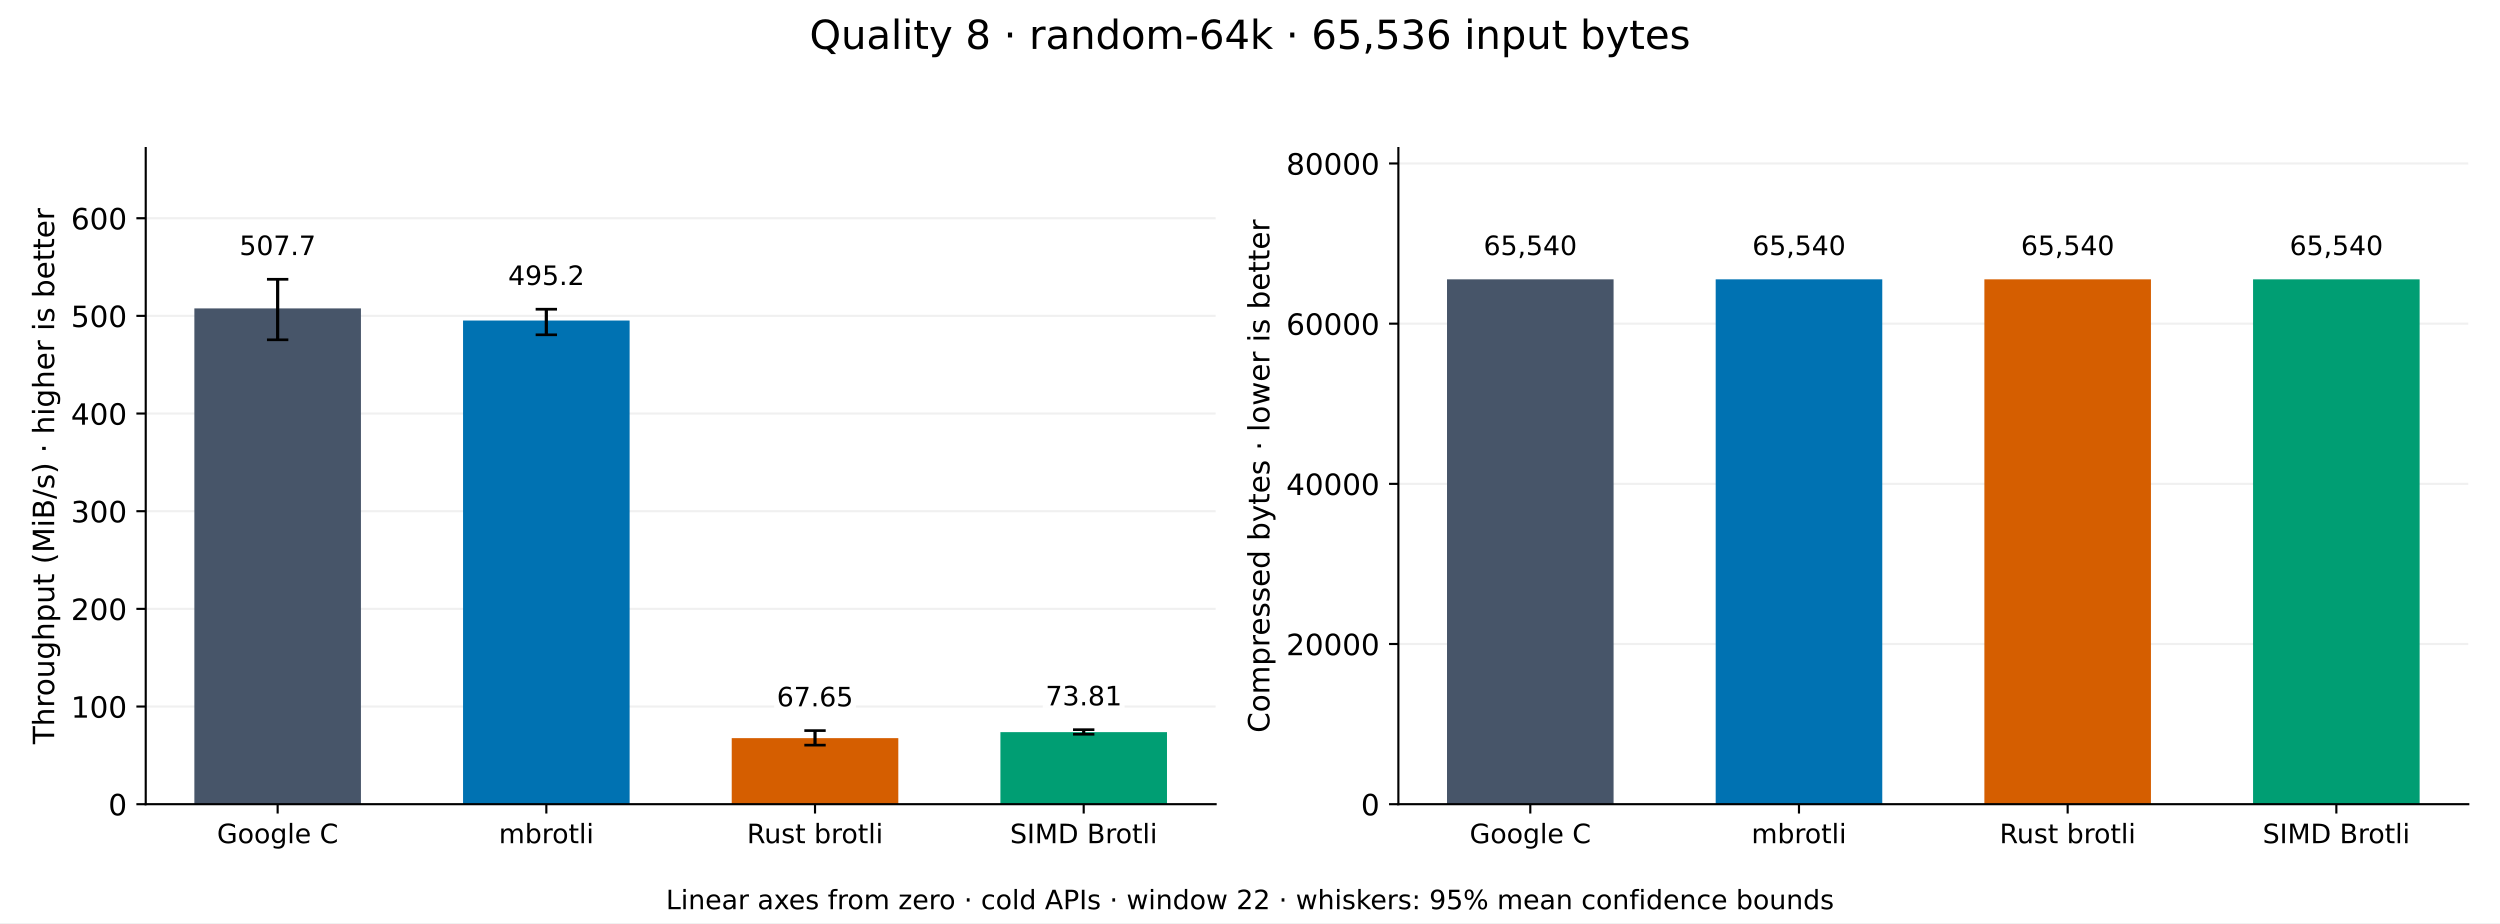
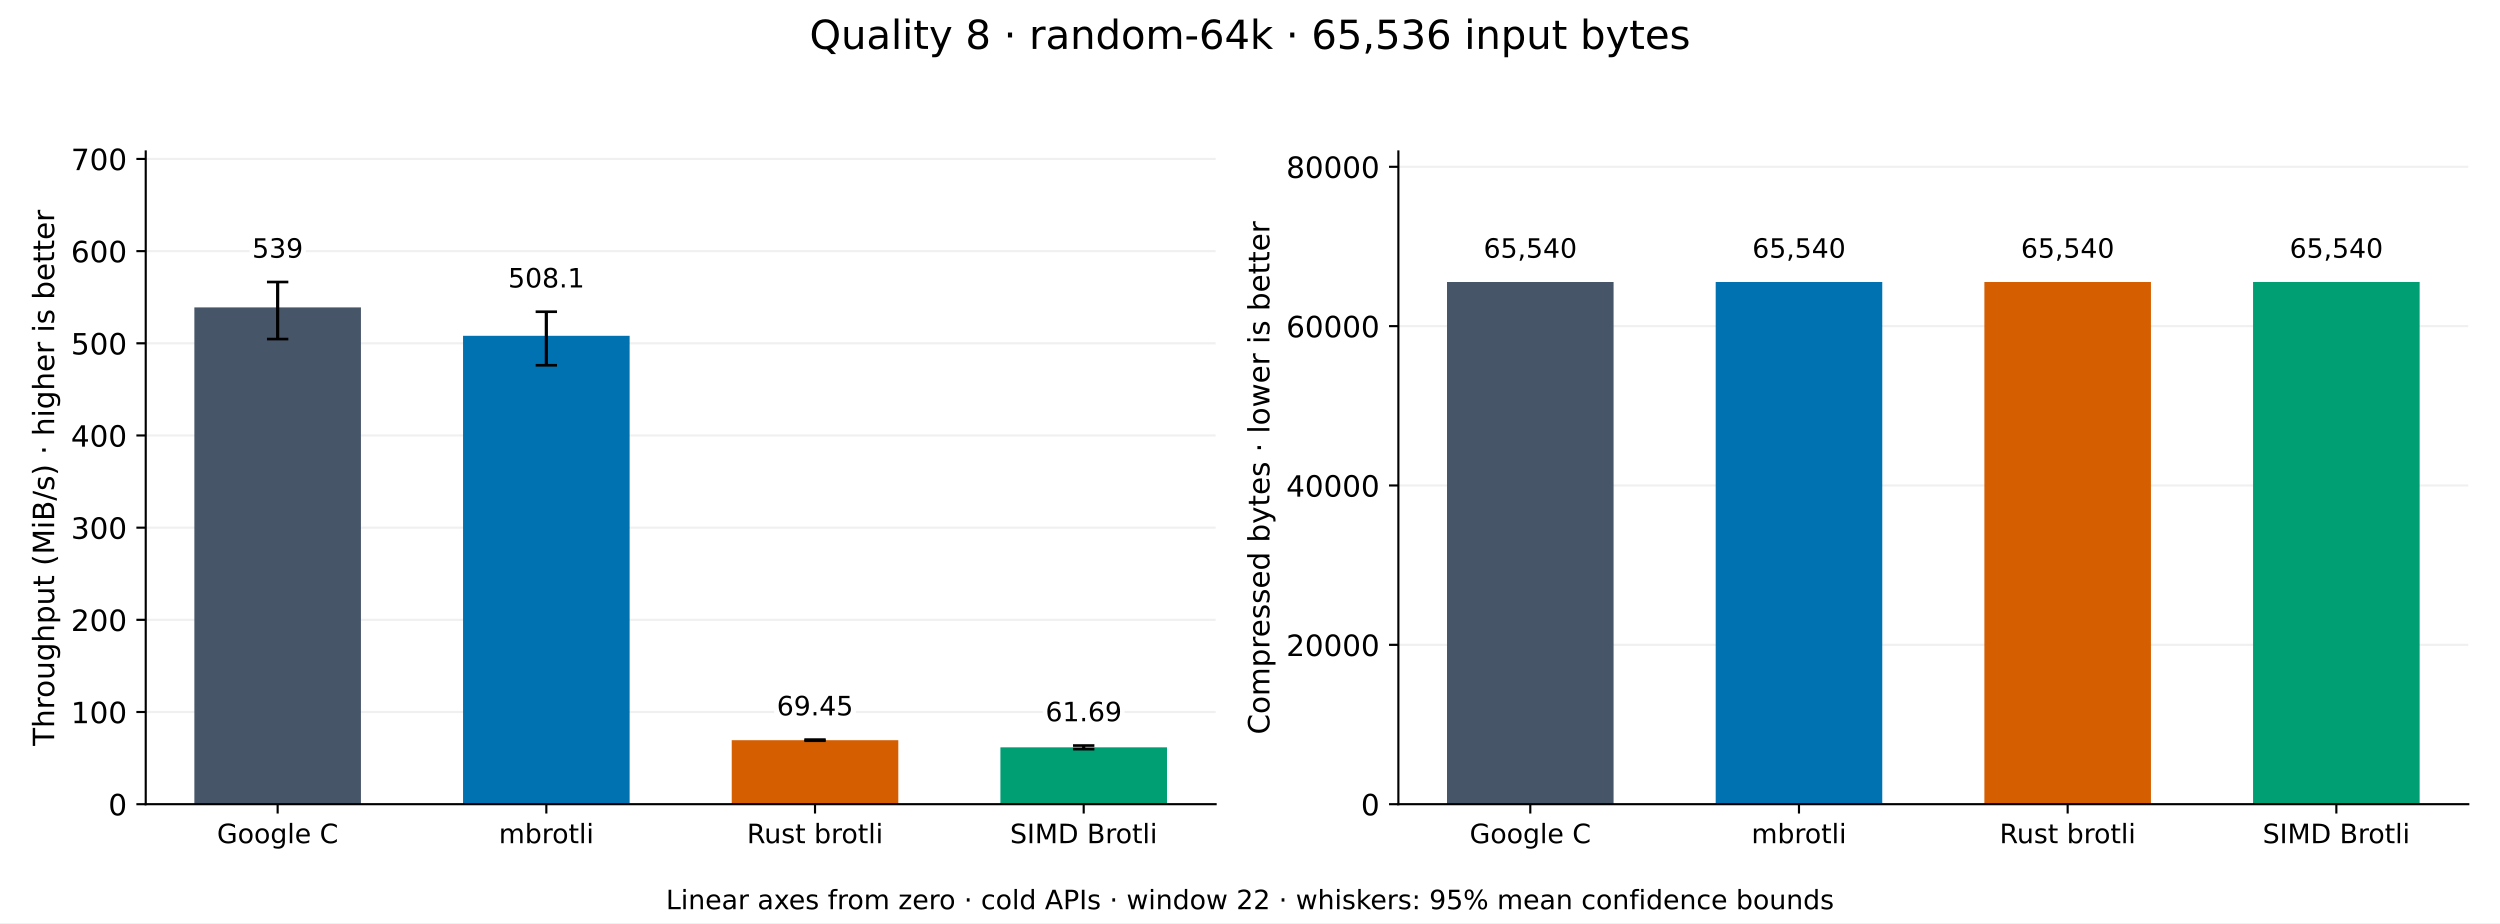
<svg xmlns="http://www.w3.org/2000/svg" xmlns:xlink="http://www.w3.org/1999/xlink" width="936pt" height="345.6pt" viewBox="0 0 936 345.6" version="1.1">
  <defs>
    <style type="text/css">*{stroke-linejoin: round; stroke-linecap: butt}</style>
  </defs>
  <g id="figure_1">
    <g id="patch_1">
      <path d="M 0 345.6 L 936 345.6 L 936 0 L 0 0 z " style="fill: #ffffff" />
    </g>
    <g id="axes_1">
      <g id="patch_2">
-         <path d="M 54.56 301.088 L 455.13 301.088 L 455.13 55.44 L 54.56 55.44 z " style="fill: #ffffff" />
+         <path d="M 54.56 301.088 L 455.13 301.088 L 455.13 56.701 L 54.56 56.701 z " style="fill: #ffffff" />
      </g>
      <g id="matplotlib.axis_1">
        <g id="xtick_1">
          <g id="line2d_1">
            <defs>
              <path id="m3d63aaa0ea" d="M 0 0 L 0 3.5 " style="stroke: #000000; stroke-width: 0.8" />
            </defs>
            <g>
              <use xlink:href="#m3d63aaa0ea" x="103.952" y="301.088" style="stroke: #000000; stroke-width: 0.8" />
            </g>
          </g>
          <g id="text_1">
            <text style="font-size: 10px; font-family: 'DejaVu Sans', 'Bitstream Vera Sans', 'Computer Modern Sans Serif', 'Lucida Grande', 'Verdana', 'Geneva', 'Lucid', 'Arial', 'Helvetica', 'Avant Garde', sans-serif; text-anchor: middle" x="103.952" y="315.686" transform="rotate(-0 103.9522 315.6864)">Google C</text>
          </g>
        </g>
        <g id="xtick_2">
          <g id="line2d_2">
            <g>
              <use xlink:href="#m3d63aaa0ea" x="204.547" y="301.088" style="stroke: #000000; stroke-width: 0.8" />
            </g>
          </g>
          <g id="text_2">
            <text style="font-size: 10px; font-family: 'DejaVu Sans', 'Bitstream Vera Sans', 'Computer Modern Sans Serif', 'Lucida Grande', 'Verdana', 'Geneva', 'Lucid', 'Arial', 'Helvetica', 'Avant Garde', sans-serif; text-anchor: middle" x="204.547" y="315.686" transform="rotate(-0 204.5474 315.6864)">mbrotli</text>
          </g>
        </g>
        <g id="xtick_3">
          <g id="line2d_3">
            <g>
              <use xlink:href="#m3d63aaa0ea" x="305.143" y="301.088" style="stroke: #000000; stroke-width: 0.8" />
            </g>
          </g>
          <g id="text_3">
            <text style="font-size: 10px; font-family: 'DejaVu Sans', 'Bitstream Vera Sans', 'Computer Modern Sans Serif', 'Lucida Grande', 'Verdana', 'Geneva', 'Lucid', 'Arial', 'Helvetica', 'Avant Garde', sans-serif; text-anchor: middle" x="305.143" y="315.686" transform="rotate(-0 305.1426 315.6864)">Rust brotli</text>
          </g>
        </g>
        <g id="xtick_4">
          <g id="line2d_4">
            <g>
              <use xlink:href="#m3d63aaa0ea" x="405.738" y="301.088" style="stroke: #000000; stroke-width: 0.8" />
            </g>
          </g>
          <g id="text_4">
            <text style="font-size: 10px; font-family: 'DejaVu Sans', 'Bitstream Vera Sans', 'Computer Modern Sans Serif', 'Lucida Grande', 'Verdana', 'Geneva', 'Lucid', 'Arial', 'Helvetica', 'Avant Garde', sans-serif; text-anchor: middle" x="405.738" y="315.686" transform="rotate(-0 405.7378 315.6864)">SIMD Brotli</text>
          </g>
        </g>
      </g>
      <g id="matplotlib.axis_2">
        <g id="ytick_1">
          <g id="line2d_5">
-             <path d="M 54.56 301.088 L 455.13 301.088 " clip-path="url(#pb9456fbabf)" style="fill: none; stroke: #b0b0b0; stroke-opacity: 0.18; stroke-width: 0.8; stroke-linecap: square" />
+             <path d="M 54.56 301.088 L 455.13 301.088 " clip-path="url(#pb2c75f6178)" style="fill: none; stroke: #b0b0b0; stroke-opacity: 0.18; stroke-width: 0.8; stroke-linecap: square" />
          </g>
          <g id="line2d_6">
            <defs>
              <path id="mb6c034703b" d="M 0 0 L -3.5 0 " style="stroke: #000000; stroke-width: 0.8" />
            </defs>
            <g>
              <use xlink:href="#mb6c034703b" x="54.56" y="301.088" style="stroke: #000000; stroke-width: 0.8" />
            </g>
          </g>
          <g id="text_5">
            <text style="font-size: 11px; font-family: 'DejaVu Sans', 'Bitstream Vera Sans', 'Computer Modern Sans Serif', 'Lucida Grande', 'Verdana', 'Geneva', 'Lucid', 'Arial', 'Helvetica', 'Avant Garde', sans-serif; text-anchor: end" x="47.56" y="305.267" transform="rotate(-0 47.56 305.2671)">0</text>
          </g>
        </g>
        <g id="ytick_2">
          <g id="line2d_7">
-             <path d="M 54.56 264.524 L 455.13 264.524 " clip-path="url(#pb9456fbabf)" style="fill: none; stroke: #b0b0b0; stroke-opacity: 0.18; stroke-width: 0.8; stroke-linecap: square" />
+             <path d="M 54.56 266.577 L 455.13 266.577 " clip-path="url(#pb2c75f6178)" style="fill: none; stroke: #b0b0b0; stroke-opacity: 0.18; stroke-width: 0.8; stroke-linecap: square" />
          </g>
          <g id="line2d_8">
            <g>
-               <use xlink:href="#mb6c034703b" x="54.56" y="264.524" style="stroke: #000000; stroke-width: 0.8" />
+               <use xlink:href="#mb6c034703b" x="54.56" y="266.577" style="stroke: #000000; stroke-width: 0.8" />
            </g>
          </g>
          <g id="text_6">
-             <text style="font-size: 11px; font-family: 'DejaVu Sans', 'Bitstream Vera Sans', 'Computer Modern Sans Serif', 'Lucida Grande', 'Verdana', 'Geneva', 'Lucid', 'Arial', 'Helvetica', 'Avant Garde', sans-serif; text-anchor: end" x="47.56" y="268.703" transform="rotate(-0 47.56 268.7034)">100</text>
+             <text style="font-size: 11px; font-family: 'DejaVu Sans', 'Bitstream Vera Sans', 'Computer Modern Sans Serif', 'Lucida Grande', 'Verdana', 'Geneva', 'Lucid', 'Arial', 'Helvetica', 'Avant Garde', sans-serif; text-anchor: end" x="47.56" y="270.756" transform="rotate(-0 47.56 270.756)">100</text>
          </g>
        </g>
        <g id="ytick_3">
          <g id="line2d_9">
-             <path d="M 54.56 227.96 L 455.13 227.96 " clip-path="url(#pb9456fbabf)" style="fill: none; stroke: #b0b0b0; stroke-opacity: 0.18; stroke-width: 0.8; stroke-linecap: square" />
+             <path d="M 54.56 232.066 L 455.13 232.066 " clip-path="url(#pb2c75f6178)" style="fill: none; stroke: #b0b0b0; stroke-opacity: 0.18; stroke-width: 0.8; stroke-linecap: square" />
          </g>
          <g id="line2d_10">
            <g>
-               <use xlink:href="#mb6c034703b" x="54.56" y="227.96" style="stroke: #000000; stroke-width: 0.8" />
+               <use xlink:href="#mb6c034703b" x="54.56" y="232.066" style="stroke: #000000; stroke-width: 0.8" />
            </g>
          </g>
          <g id="text_7">
-             <text style="font-size: 11px; font-family: 'DejaVu Sans', 'Bitstream Vera Sans', 'Computer Modern Sans Serif', 'Lucida Grande', 'Verdana', 'Geneva', 'Lucid', 'Arial', 'Helvetica', 'Avant Garde', sans-serif; text-anchor: end" x="47.56" y="232.14" transform="rotate(-0 47.56 232.1396)">200</text>
+             <text style="font-size: 11px; font-family: 'DejaVu Sans', 'Bitstream Vera Sans', 'Computer Modern Sans Serif', 'Lucida Grande', 'Verdana', 'Geneva', 'Lucid', 'Arial', 'Helvetica', 'Avant Garde', sans-serif; text-anchor: end" x="47.56" y="236.245" transform="rotate(-0 47.56 236.2449)">200</text>
          </g>
        </g>
        <g id="ytick_4">
          <g id="line2d_11">
-             <path d="M 54.56 191.397 L 455.13 191.397 " clip-path="url(#pb9456fbabf)" style="fill: none; stroke: #b0b0b0; stroke-opacity: 0.18; stroke-width: 0.8; stroke-linecap: square" />
+             <path d="M 54.56 197.555 L 455.13 197.555 " clip-path="url(#pb2c75f6178)" style="fill: none; stroke: #b0b0b0; stroke-opacity: 0.18; stroke-width: 0.8; stroke-linecap: square" />
          </g>
          <g id="line2d_12">
            <g>
-               <use xlink:href="#mb6c034703b" x="54.56" y="191.397" style="stroke: #000000; stroke-width: 0.8" />
+               <use xlink:href="#mb6c034703b" x="54.56" y="197.555" style="stroke: #000000; stroke-width: 0.8" />
            </g>
          </g>
          <g id="text_8">
-             <text style="font-size: 11px; font-family: 'DejaVu Sans', 'Bitstream Vera Sans', 'Computer Modern Sans Serif', 'Lucida Grande', 'Verdana', 'Geneva', 'Lucid', 'Arial', 'Helvetica', 'Avant Garde', sans-serif; text-anchor: end" x="47.56" y="195.576" transform="rotate(-0 47.56 195.5758)">300</text>
+             <text style="font-size: 11px; font-family: 'DejaVu Sans', 'Bitstream Vera Sans', 'Computer Modern Sans Serif', 'Lucida Grande', 'Verdana', 'Geneva', 'Lucid', 'Arial', 'Helvetica', 'Avant Garde', sans-serif; text-anchor: end" x="47.56" y="201.734" transform="rotate(-0 47.56 201.7338)">300</text>
          </g>
        </g>
        <g id="ytick_5">
          <g id="line2d_13">
-             <path d="M 54.56 154.833 L 455.13 154.833 " clip-path="url(#pb9456fbabf)" style="fill: none; stroke: #b0b0b0; stroke-opacity: 0.18; stroke-width: 0.8; stroke-linecap: square" />
+             <path d="M 54.56 163.044 L 455.13 163.044 " clip-path="url(#pb2c75f6178)" style="fill: none; stroke: #b0b0b0; stroke-opacity: 0.18; stroke-width: 0.8; stroke-linecap: square" />
          </g>
          <g id="line2d_14">
            <g>
-               <use xlink:href="#mb6c034703b" x="54.56" y="154.833" style="stroke: #000000; stroke-width: 0.8" />
+               <use xlink:href="#mb6c034703b" x="54.56" y="163.044" style="stroke: #000000; stroke-width: 0.8" />
            </g>
          </g>
          <g id="text_9">
-             <text style="font-size: 11px; font-family: 'DejaVu Sans', 'Bitstream Vera Sans', 'Computer Modern Sans Serif', 'Lucida Grande', 'Verdana', 'Geneva', 'Lucid', 'Arial', 'Helvetica', 'Avant Garde', sans-serif; text-anchor: end" x="47.56" y="159.012" transform="rotate(-0 47.56 159.0121)">400</text>
+             <text style="font-size: 11px; font-family: 'DejaVu Sans', 'Bitstream Vera Sans', 'Computer Modern Sans Serif', 'Lucida Grande', 'Verdana', 'Geneva', 'Lucid', 'Arial', 'Helvetica', 'Avant Garde', sans-serif; text-anchor: end" x="47.56" y="167.223" transform="rotate(-0 47.56 167.2227)">400</text>
          </g>
        </g>
        <g id="ytick_6">
          <g id="line2d_15">
-             <path d="M 54.56 118.269 L 455.13 118.269 " clip-path="url(#pb9456fbabf)" style="fill: none; stroke: #b0b0b0; stroke-opacity: 0.18; stroke-width: 0.8; stroke-linecap: square" />
+             <path d="M 54.56 128.532 L 455.13 128.532 " clip-path="url(#pb2c75f6178)" style="fill: none; stroke: #b0b0b0; stroke-opacity: 0.18; stroke-width: 0.8; stroke-linecap: square" />
          </g>
          <g id="line2d_16">
            <g>
-               <use xlink:href="#mb6c034703b" x="54.56" y="118.269" style="stroke: #000000; stroke-width: 0.8" />
+               <use xlink:href="#mb6c034703b" x="54.56" y="128.532" style="stroke: #000000; stroke-width: 0.8" />
            </g>
          </g>
          <g id="text_10">
-             <text style="font-size: 11px; font-family: 'DejaVu Sans', 'Bitstream Vera Sans', 'Computer Modern Sans Serif', 'Lucida Grande', 'Verdana', 'Geneva', 'Lucid', 'Arial', 'Helvetica', 'Avant Garde', sans-serif; text-anchor: end" x="47.56" y="122.448" transform="rotate(-0 47.56 122.4483)">500</text>
+             <text style="font-size: 11px; font-family: 'DejaVu Sans', 'Bitstream Vera Sans', 'Computer Modern Sans Serif', 'Lucida Grande', 'Verdana', 'Geneva', 'Lucid', 'Arial', 'Helvetica', 'Avant Garde', sans-serif; text-anchor: end" x="47.56" y="132.712" transform="rotate(-0 47.56 132.7116)">500</text>
          </g>
        </g>
        <g id="ytick_7">
          <g id="line2d_17">
-             <path d="M 54.56 81.705 L 455.13 81.705 " clip-path="url(#pb9456fbabf)" style="fill: none; stroke: #b0b0b0; stroke-opacity: 0.18; stroke-width: 0.8; stroke-linecap: square" />
+             <path d="M 54.56 94.021 L 455.13 94.021 " clip-path="url(#pb2c75f6178)" style="fill: none; stroke: #b0b0b0; stroke-opacity: 0.18; stroke-width: 0.8; stroke-linecap: square" />
          </g>
          <g id="line2d_18">
            <g>
-               <use xlink:href="#mb6c034703b" x="54.56" y="81.705" style="stroke: #000000; stroke-width: 0.8" />
+               <use xlink:href="#mb6c034703b" x="54.56" y="94.021" style="stroke: #000000; stroke-width: 0.8" />
            </g>
          </g>
          <g id="text_11">
-             <text style="font-size: 11px; font-family: 'DejaVu Sans', 'Bitstream Vera Sans', 'Computer Modern Sans Serif', 'Lucida Grande', 'Verdana', 'Geneva', 'Lucid', 'Arial', 'Helvetica', 'Avant Garde', sans-serif; text-anchor: end" x="47.56" y="85.885" transform="rotate(-0 47.56 85.88451)">600</text>
-           </g>
-         </g>
-         <g id="text_12">
-           <text style="font-size: 11px; font-family: 'DejaVu Sans', 'Bitstream Vera Sans', 'Computer Modern Sans Serif', 'Lucida Grande', 'Verdana', 'Geneva', 'Lucid', 'Arial', 'Helvetica', 'Avant Garde', sans-serif; text-anchor: middle" x="20.276" y="178.264" transform="rotate(-90 20.27609 178.264)">Throughput (MiB/s) · higher is better</text>
+             <text style="font-size: 11px; font-family: 'DejaVu Sans', 'Bitstream Vera Sans', 'Computer Modern Sans Serif', 'Lucida Grande', 'Verdana', 'Geneva', 'Lucid', 'Arial', 'Helvetica', 'Avant Garde', sans-serif; text-anchor: end" x="47.56" y="98.201" transform="rotate(-0 47.56 98.20054)">600</text>
+           </g>
+         </g>
+         <g id="ytick_8">
+           <g id="line2d_19">
+             <path d="M 54.56 59.51 L 455.13 59.51 " clip-path="url(#pb2c75f6178)" style="fill: none; stroke: #b0b0b0; stroke-opacity: 0.18; stroke-width: 0.8; stroke-linecap: square" />
+           </g>
+           <g id="line2d_20">
+             <g>
+               <use xlink:href="#mb6c034703b" x="54.56" y="59.51" style="stroke: #000000; stroke-width: 0.8" />
+             </g>
+           </g>
+           <g id="text_12">
+             <text style="font-size: 11px; font-family: 'DejaVu Sans', 'Bitstream Vera Sans', 'Computer Modern Sans Serif', 'Lucida Grande', 'Verdana', 'Geneva', 'Lucid', 'Arial', 'Helvetica', 'Avant Garde', sans-serif; text-anchor: end" x="47.56" y="63.689" transform="rotate(-0 47.56 63.68944)">700</text>
+           </g>
+         </g>
+         <g id="text_13">
+           <text style="font-size: 11px; font-family: 'DejaVu Sans', 'Bitstream Vera Sans', 'Computer Modern Sans Serif', 'Lucida Grande', 'Verdana', 'Geneva', 'Lucid', 'Arial', 'Helvetica', 'Avant Garde', sans-serif; text-anchor: middle" x="20.276" y="178.895" transform="rotate(-90 20.27609 178.8947)">Throughput (MiB/s) · higher is better</text>
        </g>
      </g>
      <g id="patch_3">
-         <path d="M 72.768 301.088 L 135.137 301.088 L 135.137 115.464 L 72.768 115.464 z " clip-path="url(#pb9456fbabf)" style="fill: #475569" />
+         <path d="M 72.768 301.088 L 135.137 301.088 L 135.137 115.078 L 72.768 115.078 z " clip-path="url(#pb2c75f6178)" style="fill: #475569" />
      </g>
      <g id="patch_4">
-         <path d="M 173.363 301.088 L 235.732 301.088 L 235.732 120.011 L 173.363 120.011 z " clip-path="url(#pb9456fbabf)" style="fill: #0072b2" />
+         <path d="M 173.363 301.088 L 235.732 301.088 L 235.732 125.724 L 173.363 125.724 z " clip-path="url(#pb2c75f6178)" style="fill: #0072b2" />
      </g>
      <g id="patch_5">
-         <path d="M 273.958 301.088 L 336.327 301.088 L 336.327 276.354 L 273.958 276.354 z " clip-path="url(#pb9456fbabf)" style="fill: #d55e00" />
+         <path d="M 273.958 301.088 L 336.327 301.088 L 336.327 277.12 L 273.958 277.12 z " clip-path="url(#pb2c75f6178)" style="fill: #d55e00" />
      </g>
      <g id="patch_6">
-         <path d="M 374.553 301.088 L 436.922 301.088 L 436.922 274.099 L 374.553 274.099 z " clip-path="url(#pb9456fbabf)" style="fill: #009e73" />
+         <path d="M 374.553 301.088 L 436.922 301.088 L 436.922 279.798 L 374.553 279.798 z " clip-path="url(#pb2c75f6178)" style="fill: #009e73" />
      </g>
      <g id="LineCollection_1">
-         <path d="M 103.952 127.218 L 103.952 104.57 " clip-path="url(#pb9456fbabf)" style="fill: none; stroke: #000000; stroke-width: 1.2" />
-         <path d="M 204.547 125.34 L 204.547 115.778 " clip-path="url(#pb9456fbabf)" style="fill: none; stroke: #000000; stroke-width: 1.2" />
-         <path d="M 305.143 278.969 L 305.143 273.536 " clip-path="url(#pb9456fbabf)" style="fill: none; stroke: #000000; stroke-width: 1.2" />
-         <path d="M 405.738 274.92 L 405.738 273.179 " clip-path="url(#pb9456fbabf)" style="fill: none; stroke: #000000; stroke-width: 1.2" />
-       </g>
-       <g id="line2d_19">
+         <path d="M 103.952 126.937 L 103.952 105.579 " clip-path="url(#pb2c75f6178)" style="fill: none; stroke: #000000; stroke-width: 1.2" />
+         <path d="M 204.547 136.76 L 204.547 116.719 " clip-path="url(#pb2c75f6178)" style="fill: none; stroke: #000000; stroke-width: 1.2" />
+         <path d="M 305.143 277.335 L 305.143 276.916 " clip-path="url(#pb2c75f6178)" style="fill: none; stroke: #000000; stroke-width: 1.2" />
+         <path d="M 405.738 280.478 L 405.738 279.121 " clip-path="url(#pb2c75f6178)" style="fill: none; stroke: #000000; stroke-width: 1.2" />
+       </g>
+       <g id="line2d_21">
        <defs>
          <path id="ma4d3aa00d3" d="M 4 0 L -4 -0 " style="stroke: #000000" />
        </defs>
-         <g clip-path="url(#pb9456fbabf)">
-           <use xlink:href="#ma4d3aa00d3" x="103.952" y="127.218" style="fill: #1f77b4; stroke: #000000" />
-           <use xlink:href="#ma4d3aa00d3" x="204.547" y="125.34" style="fill: #1f77b4; stroke: #000000" />
-           <use xlink:href="#ma4d3aa00d3" x="305.143" y="278.969" style="fill: #1f77b4; stroke: #000000" />
-           <use xlink:href="#ma4d3aa00d3" x="405.738" y="274.92" style="fill: #1f77b4; stroke: #000000" />
-         </g>
-       </g>
-       <g id="line2d_20">
-         <g clip-path="url(#pb9456fbabf)">
-           <use xlink:href="#ma4d3aa00d3" x="103.952" y="104.57" style="fill: #1f77b4; stroke: #000000" />
-           <use xlink:href="#ma4d3aa00d3" x="204.547" y="115.778" style="fill: #1f77b4; stroke: #000000" />
-           <use xlink:href="#ma4d3aa00d3" x="305.143" y="273.536" style="fill: #1f77b4; stroke: #000000" />
-           <use xlink:href="#ma4d3aa00d3" x="405.738" y="273.179" style="fill: #1f77b4; stroke: #000000" />
+         <g clip-path="url(#pb2c75f6178)">
+           <use xlink:href="#ma4d3aa00d3" x="103.952" y="126.937" style="fill: #1f77b4; stroke: #000000" />
+           <use xlink:href="#ma4d3aa00d3" x="204.547" y="136.76" style="fill: #1f77b4; stroke: #000000" />
+           <use xlink:href="#ma4d3aa00d3" x="305.143" y="277.335" style="fill: #1f77b4; stroke: #000000" />
+           <use xlink:href="#ma4d3aa00d3" x="405.738" y="280.478" style="fill: #1f77b4; stroke: #000000" />
+         </g>
+       </g>
+       <g id="line2d_22">
+         <g clip-path="url(#pb2c75f6178)">
+           <use xlink:href="#ma4d3aa00d3" x="103.952" y="105.579" style="fill: #1f77b4; stroke: #000000" />
+           <use xlink:href="#ma4d3aa00d3" x="204.547" y="116.719" style="fill: #1f77b4; stroke: #000000" />
+           <use xlink:href="#ma4d3aa00d3" x="305.143" y="276.916" style="fill: #1f77b4; stroke: #000000" />
+           <use xlink:href="#ma4d3aa00d3" x="405.738" y="279.121" style="fill: #1f77b4; stroke: #000000" />
        </g>
      </g>
      <g id="patch_7">
-         <path d="M 54.56 301.088 L 54.56 55.44 " style="fill: none; stroke: #000000; stroke-width: 0.8; stroke-linejoin: miter; stroke-linecap: square" />
+         <path d="M 54.56 301.088 L 54.56 56.701 " style="fill: none; stroke: #000000; stroke-width: 0.8; stroke-linejoin: miter; stroke-linecap: square" />
      </g>
      <g id="patch_8">
        <path d="M 54.56 301.088 L 455.13 301.088 " style="fill: none; stroke: #000000; stroke-width: 0.8; stroke-linejoin: miter; stroke-linecap: square" />
      </g>
-       <g id="text_13">
+       <g id="text_14">
        <g id="patch_9">
-           <path d="M 88.638 98.57 L 119.266 98.57 L 119.266 86.891 L 88.638 86.891 z " style="fill: #ffffff; opacity: 0.9" />
-         </g>
-         <text style="font-size: 10px; font-family: 'DejaVu Sans', 'Bitstream Vera Sans', 'Computer Modern Sans Serif', 'Lucida Grande', 'Verdana', 'Geneva', 'Lucid', 'Arial', 'Helvetica', 'Avant Garde', sans-serif; text-anchor: middle" x="103.952" y="95.49" transform="rotate(-0 103.9522 95.48991)">507.7</text>
-       </g>
-       <g id="text_14">
+           <path d="M 93.408 99.579 L 114.496 99.579 L 114.496 87.901 L 93.408 87.901 z " style="fill: #ffffff; opacity: 0.9" />
+         </g>
+         <text style="font-size: 10px; font-family: 'DejaVu Sans', 'Bitstream Vera Sans', 'Computer Modern Sans Serif', 'Lucida Grande', 'Verdana', 'Geneva', 'Lucid', 'Arial', 'Helvetica', 'Avant Garde', sans-serif; text-anchor: middle" x="103.952" y="96.499" transform="rotate(-0 103.9522 96.49904)">539</text>
+       </g>
+       <g id="text_15">
        <g id="patch_10">
-           <path d="M 189.233 109.778 L 219.861 109.778 L 219.861 98.1 L 189.233 98.1 z " style="fill: #ffffff; opacity: 0.9" />
-         </g>
-         <text style="font-size: 10px; font-family: 'DejaVu Sans', 'Bitstream Vera Sans', 'Computer Modern Sans Serif', 'Lucida Grande', 'Verdana', 'Geneva', 'Lucid', 'Arial', 'Helvetica', 'Avant Garde', sans-serif; text-anchor: middle" x="204.547" y="106.698" transform="rotate(-0 204.5474 106.6984)">495.2</text>
-       </g>
-       <g id="text_15">
+           <path d="M 189.233 110.719 L 219.861 110.719 L 219.861 99.041 L 189.233 99.041 z " style="fill: #ffffff; opacity: 0.9" />
+         </g>
+         <text style="font-size: 10px; font-family: 'DejaVu Sans', 'Bitstream Vera Sans', 'Computer Modern Sans Serif', 'Lucida Grande', 'Verdana', 'Geneva', 'Lucid', 'Arial', 'Helvetica', 'Avant Garde', sans-serif; text-anchor: middle" x="204.547" y="107.639" transform="rotate(-0 204.5474 107.6392)">508.1</text>
+       </g>
+       <g id="text_16">
        <g id="patch_11">
-           <path d="M 289.829 267.536 L 320.457 267.536 L 320.457 255.858 L 289.829 255.858 z " style="fill: #ffffff; opacity: 0.9" />
-         </g>
-         <text style="font-size: 10px; font-family: 'DejaVu Sans', 'Bitstream Vera Sans', 'Computer Modern Sans Serif', 'Lucida Grande', 'Verdana', 'Geneva', 'Lucid', 'Arial', 'Helvetica', 'Avant Garde', sans-serif; text-anchor: middle" x="305.143" y="264.456" transform="rotate(-0 305.1426 264.4564)">67.65</text>
-       </g>
-       <g id="text_16">
+           <path d="M 289.829 270.916 L 320.457 270.916 L 320.457 259.238 L 289.829 259.238 z " style="fill: #ffffff; opacity: 0.9" />
+         </g>
+         <text style="font-size: 10px; font-family: 'DejaVu Sans', 'Bitstream Vera Sans', 'Computer Modern Sans Serif', 'Lucida Grande', 'Verdana', 'Geneva', 'Lucid', 'Arial', 'Helvetica', 'Avant Garde', sans-serif; text-anchor: middle" x="305.143" y="267.836" transform="rotate(-0 305.1426 267.8363)">69.45</text>
+       </g>
+       <g id="text_17">
        <g id="patch_12">
-           <path d="M 390.424 267.179 L 421.052 267.179 L 421.052 255.501 L 390.424 255.501 z " style="fill: #ffffff; opacity: 0.9" />
-         </g>
-         <text style="font-size: 10px; font-family: 'DejaVu Sans', 'Bitstream Vera Sans', 'Computer Modern Sans Serif', 'Lucida Grande', 'Verdana', 'Geneva', 'Lucid', 'Arial', 'Helvetica', 'Avant Garde', sans-serif; text-anchor: middle" x="405.738" y="264.1" transform="rotate(-0 405.7378 264.0995)">73.81</text>
+           <path d="M 390.424 273.121 L 421.052 273.121 L 421.052 261.443 L 390.424 261.443 z " style="fill: #ffffff; opacity: 0.9" />
+         </g>
+         <text style="font-size: 10px; font-family: 'DejaVu Sans', 'Bitstream Vera Sans', 'Computer Modern Sans Serif', 'Lucida Grande', 'Verdana', 'Geneva', 'Lucid', 'Arial', 'Helvetica', 'Avant Garde', sans-serif; text-anchor: middle" x="405.738" y="270.041" transform="rotate(-0 405.7378 270.0413)">61.69</text>
      </g>
    </g>
    <g id="axes_2">
      <g id="patch_13">
-         <path d="M 523.55 301.088 L 924.12 301.088 L 924.12 55.44 L 523.55 55.44 z " style="fill: #ffffff" />
+         <path d="M 523.55 301.088 L 924.12 301.088 L 924.12 56.701 L 523.55 56.701 z " style="fill: #ffffff" />
      </g>
      <g id="matplotlib.axis_3">
        <g id="xtick_5">
-           <g id="line2d_21">
+           <g id="line2d_23">
            <g>
              <use xlink:href="#m3d63aaa0ea" x="572.942" y="301.088" style="stroke: #000000; stroke-width: 0.8" />
            </g>
          </g>
-           <g id="text_17">
+           <g id="text_18">
            <text style="font-size: 10px; font-family: 'DejaVu Sans', 'Bitstream Vera Sans', 'Computer Modern Sans Serif', 'Lucida Grande', 'Verdana', 'Geneva', 'Lucid', 'Arial', 'Helvetica', 'Avant Garde', sans-serif; text-anchor: middle" x="572.942" y="315.686" transform="rotate(-0 572.9422 315.6864)">Google C</text>
          </g>
        </g>
        <g id="xtick_6">
-           <g id="line2d_22">
+           <g id="line2d_24">
            <g>
              <use xlink:href="#m3d63aaa0ea" x="673.537" y="301.088" style="stroke: #000000; stroke-width: 0.8" />
            </g>
          </g>
-           <g id="text_18">
+           <g id="text_19">
            <text style="font-size: 10px; font-family: 'DejaVu Sans', 'Bitstream Vera Sans', 'Computer Modern Sans Serif', 'Lucida Grande', 'Verdana', 'Geneva', 'Lucid', 'Arial', 'Helvetica', 'Avant Garde', sans-serif; text-anchor: middle" x="673.537" y="315.686" transform="rotate(-0 673.5374 315.6864)">mbrotli</text>
          </g>
        </g>
        <g id="xtick_7">
-           <g id="line2d_23">
+           <g id="line2d_25">
            <g>
              <use xlink:href="#m3d63aaa0ea" x="774.133" y="301.088" style="stroke: #000000; stroke-width: 0.8" />
            </g>
          </g>
-           <g id="text_19">
+           <g id="text_20">
            <text style="font-size: 10px; font-family: 'DejaVu Sans', 'Bitstream Vera Sans', 'Computer Modern Sans Serif', 'Lucida Grande', 'Verdana', 'Geneva', 'Lucid', 'Arial', 'Helvetica', 'Avant Garde', sans-serif; text-anchor: middle" x="774.133" y="315.686" transform="rotate(-0 774.1326 315.6864)">Rust brotli</text>
          </g>
        </g>
        <g id="xtick_8">
-           <g id="line2d_24">
+           <g id="line2d_26">
            <g>
              <use xlink:href="#m3d63aaa0ea" x="874.728" y="301.088" style="stroke: #000000; stroke-width: 0.8" />
            </g>
          </g>
-           <g id="text_20">
+           <g id="text_21">
            <text style="font-size: 10px; font-family: 'DejaVu Sans', 'Bitstream Vera Sans', 'Computer Modern Sans Serif', 'Lucida Grande', 'Verdana', 'Geneva', 'Lucid', 'Arial', 'Helvetica', 'Avant Garde', sans-serif; text-anchor: middle" x="874.728" y="315.686" transform="rotate(-0 874.7278 315.6864)">SIMD Brotli</text>
          </g>
        </g>
      </g>
      <g id="matplotlib.axis_4">
-         <g id="ytick_8">
-           <g id="line2d_25">
-             <path d="M 523.55 301.088 L 924.12 301.088 " clip-path="url(#p7ed6ae1081)" style="fill: none; stroke: #b0b0b0; stroke-opacity: 0.18; stroke-width: 0.8; stroke-linecap: square" />
-           </g>
-           <g id="line2d_26">
-             <g>
-               <use xlink:href="#mb6c034703b" x="523.55" y="301.088" style="stroke: #000000; stroke-width: 0.8" />
-             </g>
-           </g>
-           <g id="text_21">
-             <text style="font-size: 11px; font-family: 'DejaVu Sans', 'Bitstream Vera Sans', 'Computer Modern Sans Serif', 'Lucida Grande', 'Verdana', 'Geneva', 'Lucid', 'Arial', 'Helvetica', 'Avant Garde', sans-serif; text-anchor: end" x="516.55" y="305.267" transform="rotate(-0 516.55 305.2671)">0</text>
-           </g>
-         </g>
        <g id="ytick_9">
          <g id="line2d_27">
-             <path d="M 523.55 241.119 L 924.12 241.119 " clip-path="url(#p7ed6ae1081)" style="fill: none; stroke: #b0b0b0; stroke-opacity: 0.18; stroke-width: 0.8; stroke-linecap: square" />
+             <path d="M 523.55 301.088 L 924.12 301.088 " clip-path="url(#p0841562ba8)" style="fill: none; stroke: #b0b0b0; stroke-opacity: 0.18; stroke-width: 0.8; stroke-linecap: square" />
          </g>
          <g id="line2d_28">
            <g>
-               <use xlink:href="#mb6c034703b" x="523.55" y="241.119" style="stroke: #000000; stroke-width: 0.8" />
+               <use xlink:href="#mb6c034703b" x="523.55" y="301.088" style="stroke: #000000; stroke-width: 0.8" />
            </g>
          </g>
          <g id="text_22">
-             <text style="font-size: 11px; font-family: 'DejaVu Sans', 'Bitstream Vera Sans', 'Computer Modern Sans Serif', 'Lucida Grande', 'Verdana', 'Geneva', 'Lucid', 'Arial', 'Helvetica', 'Avant Garde', sans-serif; text-anchor: end" x="516.55" y="245.298" transform="rotate(-0 516.55 245.2981)">20000</text>
+             <text style="font-size: 11px; font-family: 'DejaVu Sans', 'Bitstream Vera Sans', 'Computer Modern Sans Serif', 'Lucida Grande', 'Verdana', 'Geneva', 'Lucid', 'Arial', 'Helvetica', 'Avant Garde', sans-serif; text-anchor: end" x="516.55" y="305.267" transform="rotate(-0 516.55 305.2671)">0</text>
          </g>
        </g>
        <g id="ytick_10">
          <g id="line2d_29">
-             <path d="M 523.55 181.15 L 924.12 181.15 " clip-path="url(#p7ed6ae1081)" style="fill: none; stroke: #b0b0b0; stroke-opacity: 0.18; stroke-width: 0.8; stroke-linecap: square" />
+             <path d="M 523.55 241.427 L 924.12 241.427 " clip-path="url(#p0841562ba8)" style="fill: none; stroke: #b0b0b0; stroke-opacity: 0.18; stroke-width: 0.8; stroke-linecap: square" />
          </g>
          <g id="line2d_30">
            <g>
-               <use xlink:href="#mb6c034703b" x="523.55" y="181.15" style="stroke: #000000; stroke-width: 0.8" />
+               <use xlink:href="#mb6c034703b" x="523.55" y="241.427" style="stroke: #000000; stroke-width: 0.8" />
            </g>
          </g>
          <g id="text_23">
-             <text style="font-size: 11px; font-family: 'DejaVu Sans', 'Bitstream Vera Sans', 'Computer Modern Sans Serif', 'Lucida Grande', 'Verdana', 'Geneva', 'Lucid', 'Arial', 'Helvetica', 'Avant Garde', sans-serif; text-anchor: end" x="516.55" y="185.329" transform="rotate(-0 516.55 185.3291)">40000</text>
+             <text style="font-size: 11px; font-family: 'DejaVu Sans', 'Bitstream Vera Sans', 'Computer Modern Sans Serif', 'Lucida Grande', 'Verdana', 'Geneva', 'Lucid', 'Arial', 'Helvetica', 'Avant Garde', sans-serif; text-anchor: end" x="516.55" y="245.606" transform="rotate(-0 516.55 245.6061)">20000</text>
          </g>
        </g>
        <g id="ytick_11">
          <g id="line2d_31">
-             <path d="M 523.55 121.181 L 924.12 121.181 " clip-path="url(#p7ed6ae1081)" style="fill: none; stroke: #b0b0b0; stroke-opacity: 0.18; stroke-width: 0.8; stroke-linecap: square" />
+             <path d="M 523.55 181.766 L 924.12 181.766 " clip-path="url(#p0841562ba8)" style="fill: none; stroke: #b0b0b0; stroke-opacity: 0.18; stroke-width: 0.8; stroke-linecap: square" />
          </g>
          <g id="line2d_32">
            <g>
-               <use xlink:href="#mb6c034703b" x="523.55" y="121.181" style="stroke: #000000; stroke-width: 0.8" />
+               <use xlink:href="#mb6c034703b" x="523.55" y="181.766" style="stroke: #000000; stroke-width: 0.8" />
            </g>
          </g>
          <g id="text_24">
-             <text style="font-size: 11px; font-family: 'DejaVu Sans', 'Bitstream Vera Sans', 'Computer Modern Sans Serif', 'Lucida Grande', 'Verdana', 'Geneva', 'Lucid', 'Arial', 'Helvetica', 'Avant Garde', sans-serif; text-anchor: end" x="516.55" y="125.36" transform="rotate(-0 516.55 125.3602)">60000</text>
+             <text style="font-size: 11px; font-family: 'DejaVu Sans', 'Bitstream Vera Sans', 'Computer Modern Sans Serif', 'Lucida Grande', 'Verdana', 'Geneva', 'Lucid', 'Arial', 'Helvetica', 'Avant Garde', sans-serif; text-anchor: end" x="516.55" y="185.945" transform="rotate(-0 516.55 185.945)">40000</text>
          </g>
        </g>
        <g id="ytick_12">
          <g id="line2d_33">
-             <path d="M 523.55 61.212 L 924.12 61.212 " clip-path="url(#p7ed6ae1081)" style="fill: none; stroke: #b0b0b0; stroke-opacity: 0.18; stroke-width: 0.8; stroke-linecap: square" />
+             <path d="M 523.55 122.105 L 924.12 122.105 " clip-path="url(#p0841562ba8)" style="fill: none; stroke: #b0b0b0; stroke-opacity: 0.18; stroke-width: 0.8; stroke-linecap: square" />
          </g>
          <g id="line2d_34">
            <g>
-               <use xlink:href="#mb6c034703b" x="523.55" y="61.212" style="stroke: #000000; stroke-width: 0.8" />
+               <use xlink:href="#mb6c034703b" x="523.55" y="122.105" style="stroke: #000000; stroke-width: 0.8" />
            </g>
          </g>
          <g id="text_25">
-             <text style="font-size: 11px; font-family: 'DejaVu Sans', 'Bitstream Vera Sans', 'Computer Modern Sans Serif', 'Lucida Grande', 'Verdana', 'Geneva', 'Lucid', 'Arial', 'Helvetica', 'Avant Garde', sans-serif; text-anchor: end" x="516.55" y="65.391" transform="rotate(-0 516.55 65.39116)">80000</text>
-           </g>
-         </g>
-         <g id="text_26">
-           <text style="font-size: 11px; font-family: 'DejaVu Sans', 'Bitstream Vera Sans', 'Computer Modern Sans Serif', 'Lucida Grande', 'Verdana', 'Geneva', 'Lucid', 'Arial', 'Helvetica', 'Avant Garde', sans-serif; text-anchor: middle" x="475.269" y="178.264" transform="rotate(-90 475.2686 178.264)">Compressed bytes · lower is better</text>
+             <text style="font-size: 11px; font-family: 'DejaVu Sans', 'Bitstream Vera Sans', 'Computer Modern Sans Serif', 'Lucida Grande', 'Verdana', 'Geneva', 'Lucid', 'Arial', 'Helvetica', 'Avant Garde', sans-serif; text-anchor: end" x="516.55" y="126.284" transform="rotate(-0 516.55 126.284)">60000</text>
+           </g>
+         </g>
+         <g id="ytick_13">
+           <g id="line2d_35">
+             <path d="M 523.55 62.444 L 924.12 62.444 " clip-path="url(#p0841562ba8)" style="fill: none; stroke: #b0b0b0; stroke-opacity: 0.18; stroke-width: 0.8; stroke-linecap: square" />
+           </g>
+           <g id="line2d_36">
+             <g>
+               <use xlink:href="#mb6c034703b" x="523.55" y="62.444" style="stroke: #000000; stroke-width: 0.8" />
+             </g>
+           </g>
+           <g id="text_26">
+             <text style="font-size: 11px; font-family: 'DejaVu Sans', 'Bitstream Vera Sans', 'Computer Modern Sans Serif', 'Lucida Grande', 'Verdana', 'Geneva', 'Lucid', 'Arial', 'Helvetica', 'Avant Garde', sans-serif; text-anchor: end" x="516.55" y="66.623" transform="rotate(-0 516.55 66.62293)">80000</text>
+           </g>
+         </g>
+         <g id="text_27">
+           <text style="font-size: 11px; font-family: 'DejaVu Sans', 'Bitstream Vera Sans', 'Computer Modern Sans Serif', 'Lucida Grande', 'Verdana', 'Geneva', 'Lucid', 'Arial', 'Helvetica', 'Avant Garde', sans-serif; text-anchor: middle" x="475.269" y="178.895" transform="rotate(-90 475.2686 178.8947)">Compressed bytes · lower is better</text>
        </g>
      </g>
      <g id="patch_14">
-         <path d="M 541.758 301.088 L 604.127 301.088 L 604.127 104.57 L 541.758 104.57 z " clip-path="url(#p7ed6ae1081)" style="fill: #475569" />
+         <path d="M 541.758 301.088 L 604.127 301.088 L 604.127 105.579 L 541.758 105.579 z " clip-path="url(#p0841562ba8)" style="fill: #475569" />
      </g>
      <g id="patch_15">
-         <path d="M 642.353 301.088 L 704.722 301.088 L 704.722 104.57 L 642.353 104.57 z " clip-path="url(#p7ed6ae1081)" style="fill: #0072b2" />
+         <path d="M 642.353 301.088 L 704.722 301.088 L 704.722 105.579 L 642.353 105.579 z " clip-path="url(#p0841562ba8)" style="fill: #0072b2" />
      </g>
      <g id="patch_16">
-         <path d="M 742.948 301.088 L 805.317 301.088 L 805.317 104.57 L 742.948 104.57 z " clip-path="url(#p7ed6ae1081)" style="fill: #d55e00" />
+         <path d="M 742.948 301.088 L 805.317 301.088 L 805.317 105.579 L 742.948 105.579 z " clip-path="url(#p0841562ba8)" style="fill: #d55e00" />
      </g>
      <g id="patch_17">
-         <path d="M 843.543 301.088 L 905.912 301.088 L 905.912 104.57 L 843.543 104.57 z " clip-path="url(#p7ed6ae1081)" style="fill: #009e73" />
+         <path d="M 843.543 301.088 L 905.912 301.088 L 905.912 105.579 L 843.543 105.579 z " clip-path="url(#p0841562ba8)" style="fill: #009e73" />
      </g>
      <g id="patch_18">
-         <path d="M 523.55 301.088 L 523.55 55.44 " style="fill: none; stroke: #000000; stroke-width: 0.8; stroke-linejoin: miter; stroke-linecap: square" />
+         <path d="M 523.55 301.088 L 523.55 56.701 " style="fill: none; stroke: #000000; stroke-width: 0.8; stroke-linejoin: miter; stroke-linecap: square" />
      </g>
      <g id="patch_19">
        <path d="M 523.55 301.088 L 924.12 301.088 " style="fill: none; stroke: #000000; stroke-width: 0.8; stroke-linejoin: miter; stroke-linecap: square" />
      </g>
-       <g id="text_27">
+       <g id="text_28">
        <g id="patch_20">
-           <path d="M 554.447 98.57 L 591.438 98.57 L 591.438 86.891 L 554.447 86.891 z " style="fill: #ffffff; opacity: 0.9" />
-         </g>
-         <text style="font-size: 10px; font-family: 'DejaVu Sans', 'Bitstream Vera Sans', 'Computer Modern Sans Serif', 'Lucida Grande', 'Verdana', 'Geneva', 'Lucid', 'Arial', 'Helvetica', 'Avant Garde', sans-serif; text-anchor: middle" x="572.942" y="95.49" transform="rotate(-0 572.9422 95.48991)">65,540</text>
-       </g>
-       <g id="text_28">
+           <path d="M 554.447 99.579 L 591.438 99.579 L 591.438 87.901 L 554.447 87.901 z " style="fill: #ffffff; opacity: 0.9" />
+         </g>
+         <text style="font-size: 10px; font-family: 'DejaVu Sans', 'Bitstream Vera Sans', 'Computer Modern Sans Serif', 'Lucida Grande', 'Verdana', 'Geneva', 'Lucid', 'Arial', 'Helvetica', 'Avant Garde', sans-serif; text-anchor: middle" x="572.942" y="96.499" transform="rotate(-0 572.9422 96.49904)">65,540</text>
+       </g>
+       <g id="text_29">
        <g id="patch_21">
-           <path d="M 655.042 98.57 L 692.033 98.57 L 692.033 86.891 L 655.042 86.891 z " style="fill: #ffffff; opacity: 0.9" />
-         </g>
-         <text style="font-size: 10px; font-family: 'DejaVu Sans', 'Bitstream Vera Sans', 'Computer Modern Sans Serif', 'Lucida Grande', 'Verdana', 'Geneva', 'Lucid', 'Arial', 'Helvetica', 'Avant Garde', sans-serif; text-anchor: middle" x="673.537" y="95.49" transform="rotate(-0 673.5374 95.48991)">65,540</text>
-       </g>
-       <g id="text_29">
+           <path d="M 655.042 99.579 L 692.033 99.579 L 692.033 87.901 L 655.042 87.901 z " style="fill: #ffffff; opacity: 0.9" />
+         </g>
+         <text style="font-size: 10px; font-family: 'DejaVu Sans', 'Bitstream Vera Sans', 'Computer Modern Sans Serif', 'Lucida Grande', 'Verdana', 'Geneva', 'Lucid', 'Arial', 'Helvetica', 'Avant Garde', sans-serif; text-anchor: middle" x="673.537" y="96.499" transform="rotate(-0 673.5374 96.49904)">65,540</text>
+       </g>
+       <g id="text_30">
        <g id="patch_22">
-           <path d="M 755.637 98.57 L 792.628 98.57 L 792.628 86.891 L 755.637 86.891 z " style="fill: #ffffff; opacity: 0.9" />
-         </g>
-         <text style="font-size: 10px; font-family: 'DejaVu Sans', 'Bitstream Vera Sans', 'Computer Modern Sans Serif', 'Lucida Grande', 'Verdana', 'Geneva', 'Lucid', 'Arial', 'Helvetica', 'Avant Garde', sans-serif; text-anchor: middle" x="774.133" y="95.49" transform="rotate(-0 774.1326 95.48991)">65,540</text>
-       </g>
-       <g id="text_30">
+           <path d="M 755.637 99.579 L 792.628 99.579 L 792.628 87.901 L 755.637 87.901 z " style="fill: #ffffff; opacity: 0.9" />
+         </g>
+         <text style="font-size: 10px; font-family: 'DejaVu Sans', 'Bitstream Vera Sans', 'Computer Modern Sans Serif', 'Lucida Grande', 'Verdana', 'Geneva', 'Lucid', 'Arial', 'Helvetica', 'Avant Garde', sans-serif; text-anchor: middle" x="774.133" y="96.499" transform="rotate(-0 774.1326 96.49904)">65,540</text>
+       </g>
+       <g id="text_31">
        <g id="patch_23">
-           <path d="M 856.232 98.57 L 893.223 98.57 L 893.223 86.891 L 856.232 86.891 z " style="fill: #ffffff; opacity: 0.9" />
-         </g>
-         <text style="font-size: 10px; font-family: 'DejaVu Sans', 'Bitstream Vera Sans', 'Computer Modern Sans Serif', 'Lucida Grande', 'Verdana', 'Geneva', 'Lucid', 'Arial', 'Helvetica', 'Avant Garde', sans-serif; text-anchor: middle" x="874.728" y="95.49" transform="rotate(-0 874.7278 95.48991)">65,540</text>
+           <path d="M 856.232 99.579 L 893.223 99.579 L 893.223 87.901 L 856.232 87.901 z " style="fill: #ffffff; opacity: 0.9" />
+         </g>
+         <text style="font-size: 10px; font-family: 'DejaVu Sans', 'Bitstream Vera Sans', 'Computer Modern Sans Serif', 'Lucida Grande', 'Verdana', 'Geneva', 'Lucid', 'Arial', 'Helvetica', 'Avant Garde', sans-serif; text-anchor: middle" x="874.728" y="96.499" transform="rotate(-0 874.7278 96.49904)">65,540</text>
      </g>
    </g>
-     <g id="text_31">
+     <g id="text_32">
      <text style="font-size: 15px; font-family: 'DejaVu Sans', 'Bitstream Vera Sans', 'Computer Modern Sans Serif', 'Lucida Grande', 'Verdana', 'Geneva', 'Lucid', 'Arial', 'Helvetica', 'Avant Garde', sans-serif; text-anchor: middle" x="468" y="18.31" transform="rotate(-0 468 18.30966)">Quality 8 · random-64k · 65,536 input bytes</text>
    </g>
-     <g id="text_32">
+     <g id="text_33">
      <text style="font-size: 10px; font-family: 'DejaVu Sans', 'Bitstream Vera Sans', 'Computer Modern Sans Serif', 'Lucida Grande', 'Verdana', 'Geneva', 'Lucid', 'Arial', 'Helvetica', 'Avant Garde', sans-serif; text-anchor: middle" x="468" y="340.416" transform="rotate(-0 468 340.416)">Linear axes from zero · cold APIs · window 22 · whiskers: 95% mean confidence bounds</text>
    </g>
  </g>
  <defs>
-     <clipPath id="pb9456fbabf">
-       <rect x="54.56" y="55.44" width="400.57" height="245.648" />
+     <clipPath id="pb2c75f6178">
+       <rect x="54.56" y="56.701" width="400.57" height="244.387" />
    </clipPath>
-     <clipPath id="p7ed6ae1081">
-       <rect x="523.55" y="55.44" width="400.57" height="245.648" />
+     <clipPath id="p0841562ba8">
+       <rect x="523.55" y="56.701" width="400.57" height="244.387" />
    </clipPath>
  </defs>
</svg>
